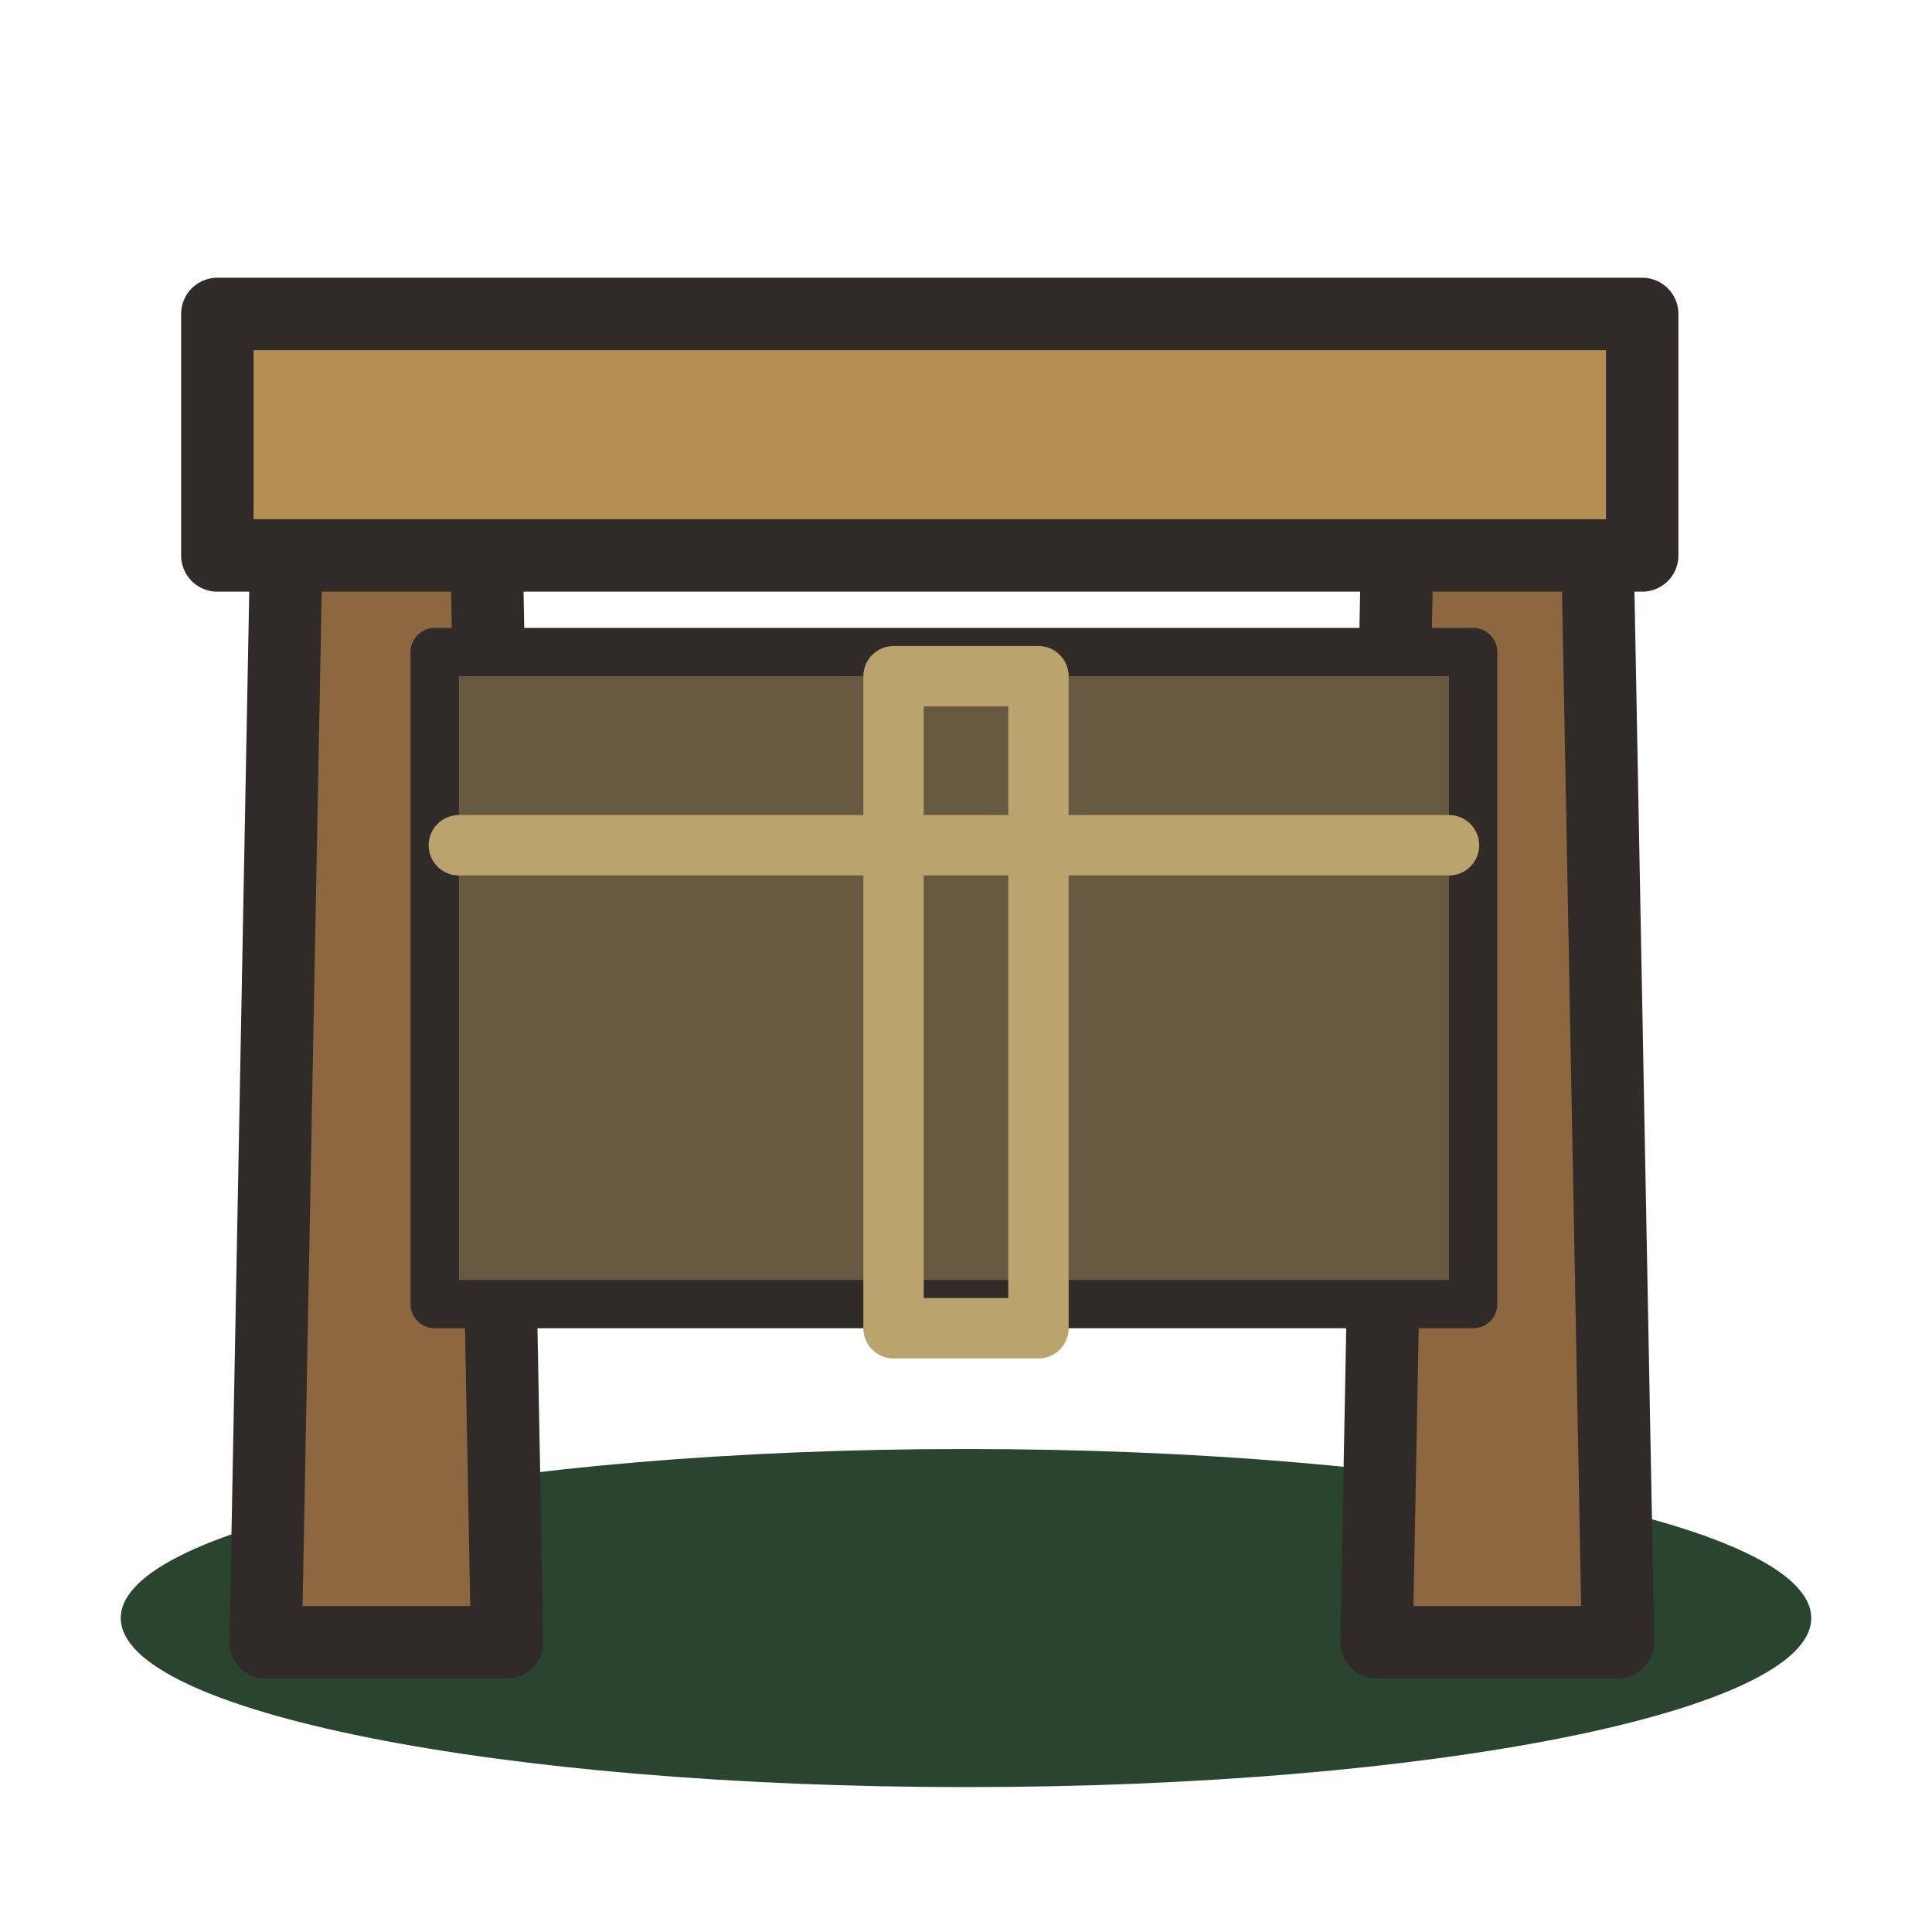
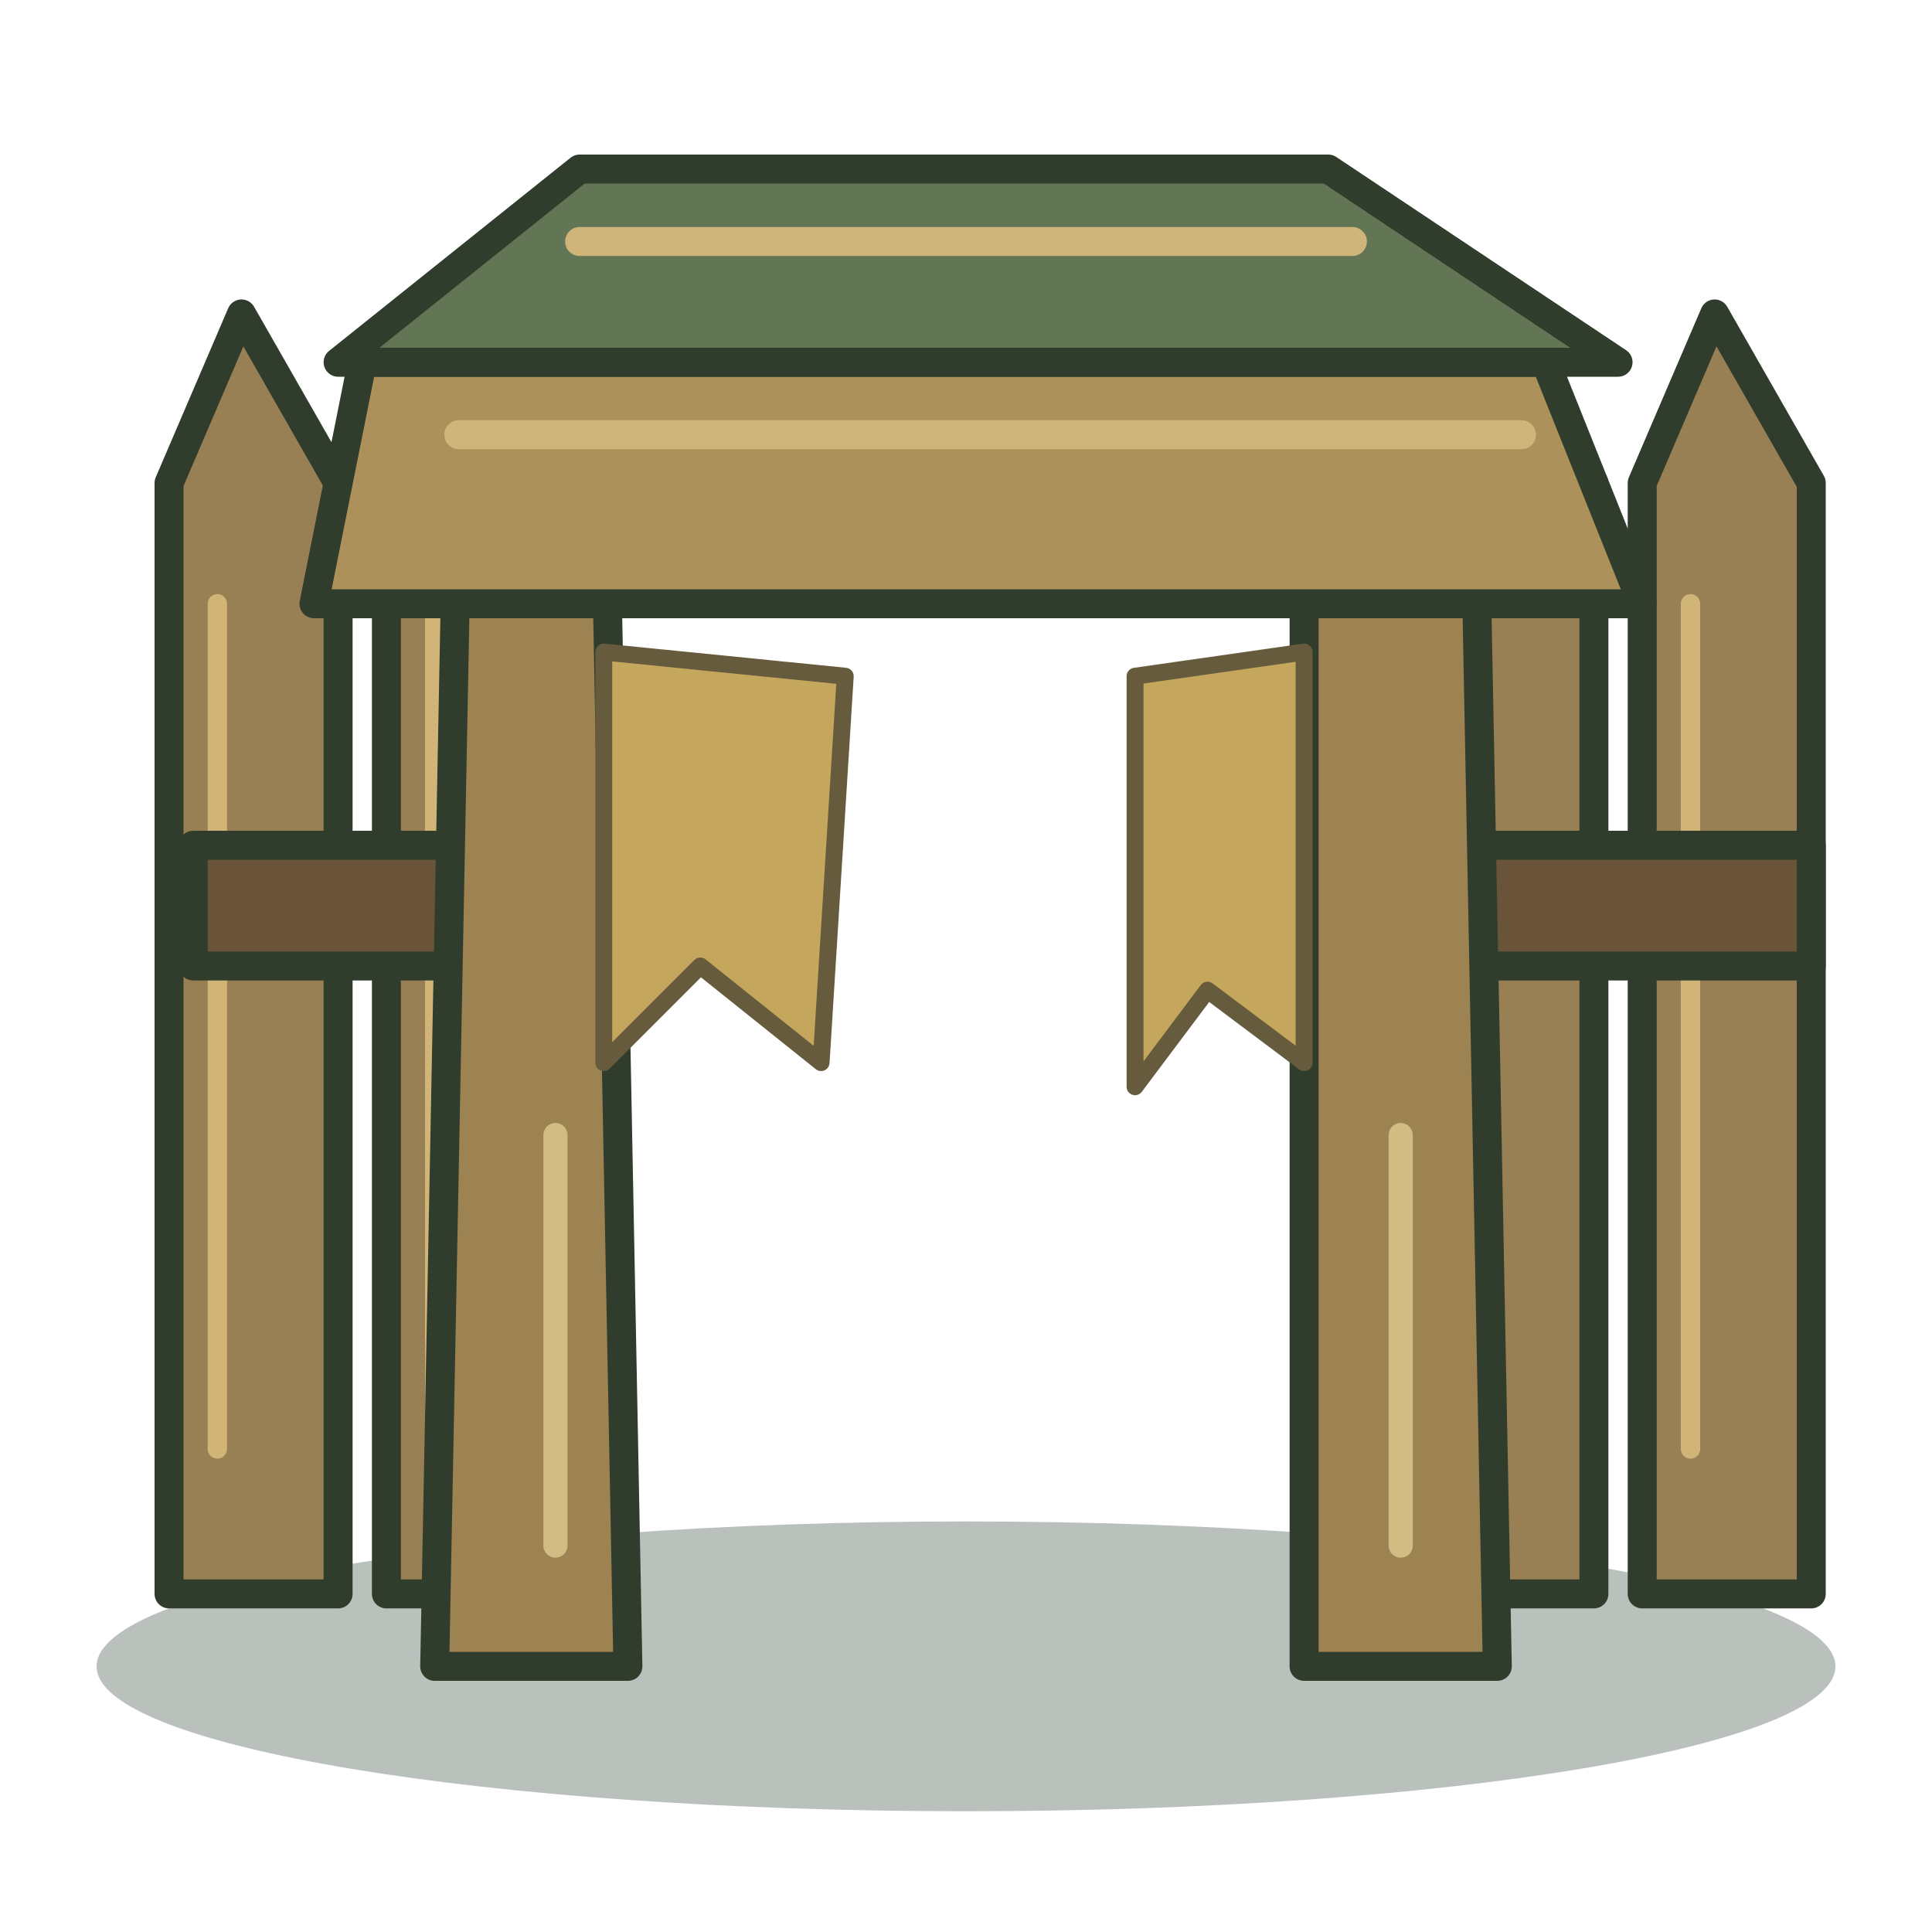
<svg xmlns="http://www.w3.org/2000/svg" width="80" height="80" viewBox="0 0 80 80">
-   <ellipse cx="40" cy="67" rx="35" ry="7" fill="#29442f" stroke="none" stroke-width="0" />
-   <path d="M12 15 L20 15 L21 68 L11 68 Z M58 15 L66 15 L67 68 L57 68 Z" fill="#8d6740" stroke="#302b28" stroke-width="3" stroke-linecap="round" stroke-linejoin="round" />
-   <path d="M9 13 L68 13 L68 23 L9 23 Z" fill="#b48e54" stroke="#302b28" stroke-width="3" stroke-linecap="round" stroke-linejoin="round" />
-   <path d="M18 27 L61 27 L61 54 L18 54 Z" fill="#665841" stroke="#302b28" stroke-width="2" stroke-linecap="round" stroke-linejoin="round" />
-   <path d="M37 28 L43 28 L43 55 L37 55 Z M19 35 L60 35" fill="none" stroke="#baa36c" stroke-width="2.5" stroke-linecap="round" stroke-linejoin="round" />
+   <ellipse cx="40" cy="69" rx="36" ry="6" fill="#183023" opacity=".3" />
+   <path d="M7 20 l3 -7 4 7 v46 h-7 Z" fill="#988054" stroke="#303d2c" stroke-width="1.2" stroke-linejoin="round" stroke-linecap="round" />
+   <path d="M9 25 v35" fill="none" stroke="#d1b578" stroke-width="0.8" stroke-linejoin="round" stroke-linecap="round" />
+   <path d="M16 20 l3 -7 4 7 v46 h-7 Z" fill="#988054" stroke="#303d2c" stroke-width="1.2" stroke-linejoin="round" stroke-linecap="round" />
+   <path d="M18 25 v35" fill="none" stroke="#d1b578" stroke-width="0.8" stroke-linejoin="round" stroke-linecap="round" />
+   <path d="M59 20 l3 -7 4 7 v46 h-7 Z" fill="#988054" stroke="#303d2c" stroke-width="1.2" stroke-linejoin="round" stroke-linecap="round" />
+   <path d="M61 25 v35" fill="none" stroke="#d1b578" stroke-width="0.8" stroke-linejoin="round" stroke-linecap="round" />
+   <path d="M68 20 l3 -7 4 7 v46 h-7 Z" fill="#988054" stroke="#303d2c" stroke-width="1.2" stroke-linejoin="round" stroke-linecap="round" />
+   <path d="M70 25 v35" fill="none" stroke="#d1b578" stroke-width="0.8" stroke-linejoin="round" stroke-linecap="round" />
+   <path d="M8 35 H23 V40 H8 Z M57 35 H75 V40 H57 Z" fill="#695439" stroke="#303d2c" stroke-width="1.2" stroke-linejoin="round" stroke-linecap="round" />
+   <path d="M19 17 L25 17 L26 69 L18 69 Z M54 17 L61 17 L62 69 L54 69 Z" fill="#9d8252" stroke="#303d2c" stroke-width="1.2" stroke-linejoin="round" stroke-linecap="round" />
+   <path d="M15 15 L64 15 L68 25 L13 25 Z" fill="#ad915b" stroke="#303d2c" stroke-width="1.2" stroke-linejoin="round" stroke-linecap="round" />
+   <path d="M14 15 L24 7 L55 7 L67 15 Z" fill="#627554" stroke="#303d2c" stroke-width="1.2" stroke-linejoin="round" stroke-linecap="round" />
+   <path d="M24 10 L56 10 M19 18 H63" fill="none" stroke="#d0b57b" stroke-width="1.2" stroke-linejoin="round" stroke-linecap="round" />
+   <path d="M25 27 L35 28 L34 44 L29 40 L25 44 Z M47 28 L54 27 L54 44 L50 41 L47 45 Z" fill="#c4a65c" stroke="#665b3c" stroke-width="0.7" stroke-linejoin="round" stroke-linecap="round" />
+   <path d="M23 47 L23 64 M58 47 L58 64" fill="none" stroke="#d2bc84" stroke-width="1" stroke-linejoin="round" stroke-linecap="round" />
</svg>
